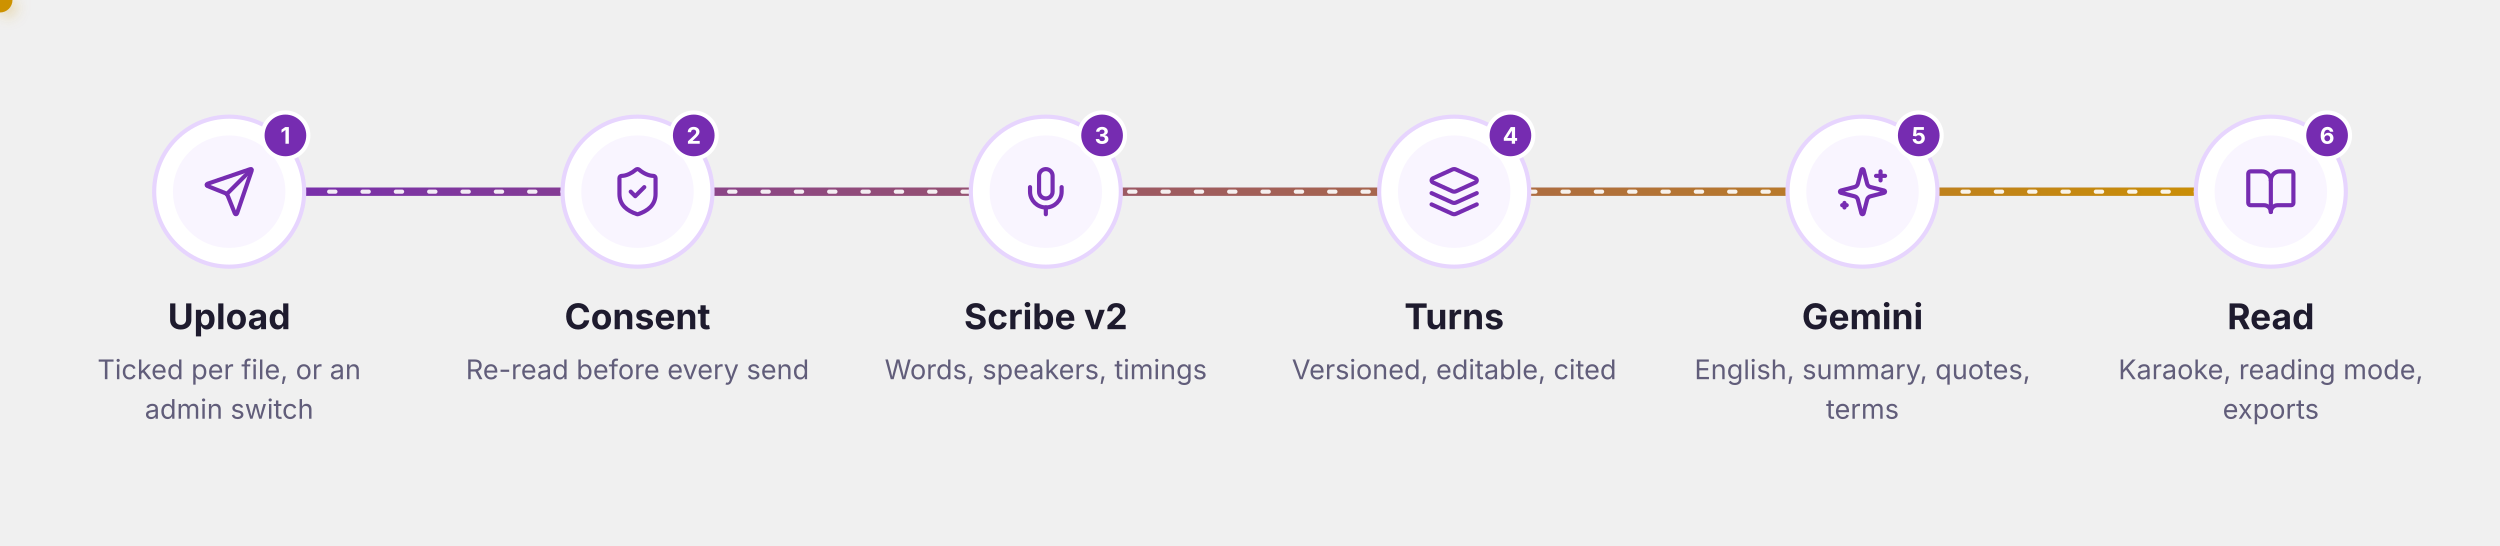
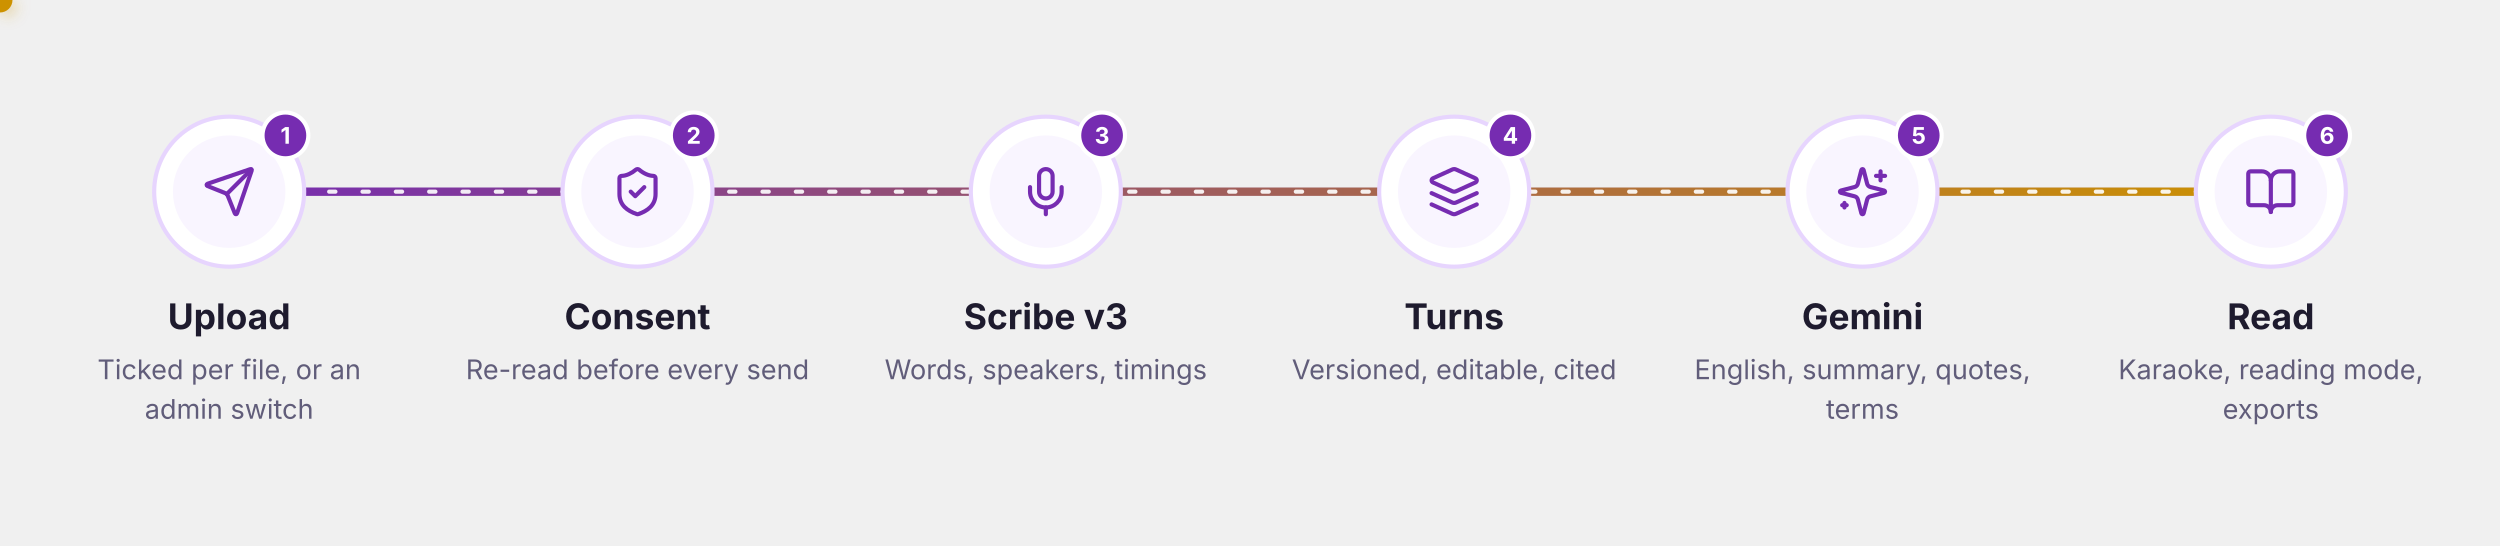
- <svg xmlns="http://www.w3.org/2000/svg" width="1200" height="262" viewBox="0 0 1200 262" role="img" aria-label="How a recording becomes an English transcript: upload, consent, Scribe v2, turns, Gemini 3.8 Flash, the viewer">
+ <svg xmlns="http://www.w3.org/2000/svg" width="1200" height="262" viewBox="0 0 1200 262" role="img" aria-label="How a recording becomes an English transcript: upload, consent, Scribe v3, turns, Gemini 3.8 Flash, the viewer">
  <defs>
    <style>.d{font-family:'Plus Jakarta Sans','Inter',ui-sans-serif,system-ui,-apple-system,'Segoe UI',Roboto,Helvetica,Arial,sans-serif}.s{font-family:'Inter',ui-sans-serif,system-ui,-apple-system,'Segoe UI',Roboto,Helvetica,Arial,sans-serif}.m{font-family:'JetBrains Mono',ui-monospace,'SFMono-Regular',Menlo,Consolas,'Liberation Mono',monospace}.rise{animation:rise .9s cubic-bezier(.2,.7,.2,1) both}@keyframes rise{from{opacity:0;transform:translateY(12px)}to{opacity:1;transform:translateY(0)}}.flow{stroke-dasharray:3 13;animation:flow 1.6s linear infinite}@keyframes flow{to{stroke-dashoffset:-32}}.prog{stroke-dasharray:980;stroke-dashoffset:0;animation:prog 8.4s linear infinite}@keyframes prog{0%{stroke-dashoffset:980}71.43%{stroke-dashoffset:0}95.24%{stroke-dashoffset:0;opacity:1}100%{stroke-dashoffset:0;opacity:0}}.ring{opacity:0;animation:ring 8.4s ease-out infinite;transform-box:fill-box;transform-origin:center}@keyframes ring{0%{opacity:.85;transform:scale(1)}14.29%{opacity:0;transform:scale(1.55)}100%{opacity:0}}.r0{animation-delay:0.1s}.r1{animation-delay:0.2s}.r2{animation-delay:0.3s}.r3{animation-delay:0.5s}.r4{animation-delay:0.6s}.r5{animation-delay:0.7s}@media (prefers-reduced-motion:reduce){*{animation:none!important}.smil{display:none}.sweep{fill:url(#still)}}</style>
    <linearGradient id="pg" gradientUnits="userSpaceOnUse" x1="110" y1="0" x2="1090" y2="0">
      <stop offset="0" stop-color="#762CB1" />
      <stop offset="1" stop-color="#CD9200" />
    </linearGradient>
    <filter id="glow" x="-200%" y="-200%" width="500%" height="500%">
      <feGaussianBlur stdDeviation="4" result="b" />
      <feMerge>
        <feMergeNode in="b" />
        <feMergeNode in="SourceGraphic" />
      </feMerge>
    </filter>
  </defs>
  <path d="M110 92 H1090" stroke="#DCD7EE" stroke-width="4" stroke-linecap="round" fill="none" />
  <path class="prog" d="M110 92 H1090" stroke="url(#pg)" stroke-width="4" stroke-linecap="round" fill="none" />
  <path class="flow" d="M110 92 H1090" stroke="#FFFFFF" stroke-opacity=".9" stroke-width="2" stroke-linecap="round" fill="none" />
  <g class="smil">
    <circle r="6" fill="#CD9200" filter="url(#glow)">
      <animateMotion dur="8.4s" repeatCount="indefinite" keyPoints="0;1;1" keyTimes="0;0.714;1" calcMode="linear" path="M110 92 H1090" />
    </circle>
  </g>
  <g class="rise r0">
    <circle class="ring" style="animation-delay:0s" cx="110" cy="92" r="36" fill="none" stroke="#762CB1" stroke-width="2" />
    <circle cx="110" cy="92" r="36" fill="#FFFFFF" stroke="#E7D5FE" stroke-width="2" />
    <circle cx="110" cy="92" r="27" fill="#F9F5FF" />
    <g transform="translate(97 79) scale(1.0833)" fill="none" stroke="#762CB1" stroke-width="1.846" stroke-linecap="round" stroke-linejoin="round">
      <path d="M14.536 21.686a.5.5 0 0 0 .937-.024l6.5-19a.496.496 0 0 0-.635-.635l-19 6.5a.5.5 0 0 0-.024.937l7.93 3.18a2 2 0 0 1 1.112 1.11z" />
      <path d="m21.854 2.147-10.94 10.939" />
    </g>
    <circle cx="137" cy="65" r="11" fill="#762CB1" stroke="#FFFFFF" stroke-width="2" />
    <text x="137" y="69" class="s" fill="#FFFFFF" font-size="11" font-weight="700" text-anchor="middle">1</text>
    <text x="110" y="158" class="d" fill="#1E1B2E" font-size="17" font-weight="700" text-anchor="middle">Upload</text>
    <text x="110" y="182" class="s" fill="#615D7A" font-size="13" text-anchor="middle">Ticked per file, or an</text>
    <text x="110" y="201" class="s" fill="#615D7A" font-size="13" text-anchor="middle">admin switch</text>
  </g>
  <g class="rise r1">
    <circle class="ring" style="animation-delay:1.2s" cx="306" cy="92" r="36" fill="none" stroke="#762CB1" stroke-width="2" />
    <circle cx="306" cy="92" r="36" fill="#FFFFFF" stroke="#E7D5FE" stroke-width="2" />
    <circle cx="306" cy="92" r="27" fill="#F9F5FF" />
    <g transform="translate(293 79) scale(1.0833)" fill="none" stroke="#762CB1" stroke-width="1.846" stroke-linecap="round" stroke-linejoin="round">
      <path d="M20 13c0 5-3.5 7.5-7.66 8.95a1 1 0 0 1-.67-.01C7.5 20.5 4 18 4 13V6a1 1 0 0 1 1-1c2 0 4.5-1.2 6.24-2.72a1.17 1.17 0 0 1 1.52 0C14.51 3.81 17 5 19 5a1 1 0 0 1 1 1z" />
      <path d="m9 12 2 2 4-4" />
    </g>
    <circle cx="333" cy="65" r="11" fill="#762CB1" stroke="#FFFFFF" stroke-width="2" />
    <text x="333" y="69" class="s" fill="#FFFFFF" font-size="11" font-weight="700" text-anchor="middle">2</text>
    <text x="306" y="158" class="d" fill="#1E1B2E" font-size="17" font-weight="700" text-anchor="middle">Consent</text>
    <text x="306" y="182" class="s" fill="#615D7A" font-size="13" text-anchor="middle">Re-read before every send</text>
  </g>
  <g class="rise r2">
    <circle class="ring" style="animation-delay:2.4s" cx="502" cy="92" r="36" fill="none" stroke="#762CB1" stroke-width="2" />
    <circle cx="502" cy="92" r="36" fill="#FFFFFF" stroke="#E7D5FE" stroke-width="2" />
    <circle cx="502" cy="92" r="27" fill="#F9F5FF" />
    <g transform="translate(489 79) scale(1.0833)" fill="none" stroke="#762CB1" stroke-width="1.846" stroke-linecap="round" stroke-linejoin="round">
      <path d="M12 2a3 3 0 0 0-3 3v7a3 3 0 0 0 6 0V5a3 3 0 0 0-3-3Z" />
      <path d="M19 10v2a7 7 0 0 1-14 0v-2" />
      <line x1="12" x2="12" y1="19" y2="22" />
    </g>
    <circle cx="529" cy="65" r="11" fill="#762CB1" stroke="#FFFFFF" stroke-width="2" />
    <text x="529" y="69" class="s" fill="#FFFFFF" font-size="11" font-weight="700" text-anchor="middle">3</text>
-     <text x="502" y="158" class="d" fill="#1E1B2E" font-size="17" font-weight="700" text-anchor="middle">Scribe v2</text>
+     <text x="502" y="158" class="d" fill="#1E1B2E" font-size="17" font-weight="700" text-anchor="middle">Scribe v3</text>
    <text x="502" y="182" class="s" fill="#615D7A" font-size="13" text-anchor="middle">Words, speakers, timings</text>
  </g>
  <g class="rise r3">
    <circle class="ring" style="animation-delay:3.6s" cx="698" cy="92" r="36" fill="none" stroke="#762CB1" stroke-width="2" />
    <circle cx="698" cy="92" r="36" fill="#FFFFFF" stroke="#E7D5FE" stroke-width="2" />
    <circle cx="698" cy="92" r="27" fill="#F9F5FF" />
    <g transform="translate(685 79) scale(1.0833)" fill="none" stroke="#762CB1" stroke-width="1.846" stroke-linecap="round" stroke-linejoin="round">
      <path d="m12.83 2.18a2 2 0 0 0-1.66 0L2.6 6.08a1 1 0 0 0 0 1.83l8.58 3.91a2 2 0 0 0 1.66 0l8.58-3.9a1 1 0 0 0 0-1.83Z" />
      <path d="m22 17.65-9.17 4.16a2 2 0 0 1-1.66 0L2 17.65" />
      <path d="m22 12.65-9.17 4.16a2 2 0 0 1-1.66 0L2 12.65" />
    </g>
    <circle cx="725" cy="65" r="11" fill="#762CB1" stroke="#FFFFFF" stroke-width="2" />
    <text x="725" y="69" class="s" fill="#FFFFFF" font-size="11" font-weight="700" text-anchor="middle">4</text>
    <text x="698" y="158" class="d" fill="#1E1B2E" font-size="17" font-weight="700" text-anchor="middle">Turns</text>
    <text x="698" y="182" class="s" fill="#615D7A" font-size="13" text-anchor="middle">Versioned, editable, cited</text>
  </g>
  <g class="rise r4">
    <circle class="ring" style="animation-delay:4.8s" cx="894" cy="92" r="36" fill="none" stroke="#762CB1" stroke-width="2" />
    <circle cx="894" cy="92" r="36" fill="#FFFFFF" stroke="#E7D5FE" stroke-width="2" />
    <circle cx="894" cy="92" r="27" fill="#F9F5FF" />
    <g transform="translate(881 79) scale(1.0833)" fill="none" stroke="#762CB1" stroke-width="1.846" stroke-linecap="round" stroke-linejoin="round">
      <path d="M9.937 15.5A2 2 0 0 0 8.5 14.063l-6.135-1.582a.5.5 0 0 1 0-.962L8.5 9.936A2 2 0 0 0 9.937 8.5l1.582-6.135a.5.5 0 0 1 .963 0L14.063 8.5A2 2 0 0 0 15.5 9.937l6.135 1.581a.5.5 0 0 1 0 .964L15.5 14.063a2 2 0 0 0-1.437 1.437l-1.582 6.135a.5.5 0 0 1-.963 0z" />
      <path d="M20 3v4" />
      <path d="M22 5h-4" />
      <path d="M4 17v2" />
      <path d="M5 18H3" />
    </g>
    <circle cx="921" cy="65" r="11" fill="#762CB1" stroke="#FFFFFF" stroke-width="2" />
    <text x="921" y="69" class="s" fill="#FFFFFF" font-size="11" font-weight="700" text-anchor="middle">5</text>
    <text x="894" y="158" class="d" fill="#1E1B2E" font-size="17" font-weight="700" text-anchor="middle">Gemini</text>
    <text x="894" y="182" class="s" fill="#615D7A" font-size="13" text-anchor="middle">English, summary, quotes,</text>
    <text x="894" y="201" class="s" fill="#615D7A" font-size="13" text-anchor="middle">terms</text>
  </g>
  <g class="rise r5">
    <circle class="ring" style="animation-delay:6s" cx="1090" cy="92" r="36" fill="none" stroke="#762CB1" stroke-width="2" />
    <circle cx="1090" cy="92" r="36" fill="#FFFFFF" stroke="#E7D5FE" stroke-width="2" />
    <circle cx="1090" cy="92" r="27" fill="#F9F5FF" />
    <g transform="translate(1077 79) scale(1.0833)" fill="none" stroke="#762CB1" stroke-width="1.846" stroke-linecap="round" stroke-linejoin="round">
      <path d="M12 7v14" />
      <path d="M3 18a1 1 0 0 1-1-1V4a1 1 0 0 1 1-1h5a4 4 0 0 1 4 4 4 4 0 0 1 4-4h5a1 1 0 0 1 1 1v13a1 1 0 0 1-1 1h-6a3 3 0 0 0-3 3 3 3 0 0 0-3-3z" />
    </g>
    <circle cx="1117" cy="65" r="11" fill="#762CB1" stroke="#FFFFFF" stroke-width="2" />
    <text x="1117" y="69" class="s" fill="#FFFFFF" font-size="11" font-weight="700" text-anchor="middle">6</text>
    <text x="1090" y="158" class="d" fill="#1E1B2E" font-size="17" font-weight="700" text-anchor="middle">Read</text>
    <text x="1090" y="182" class="s" fill="#615D7A" font-size="13" text-anchor="middle">Karaoke, reading mode,</text>
    <text x="1090" y="201" class="s" fill="#615D7A" font-size="13" text-anchor="middle">exports</text>
  </g>
</svg>
